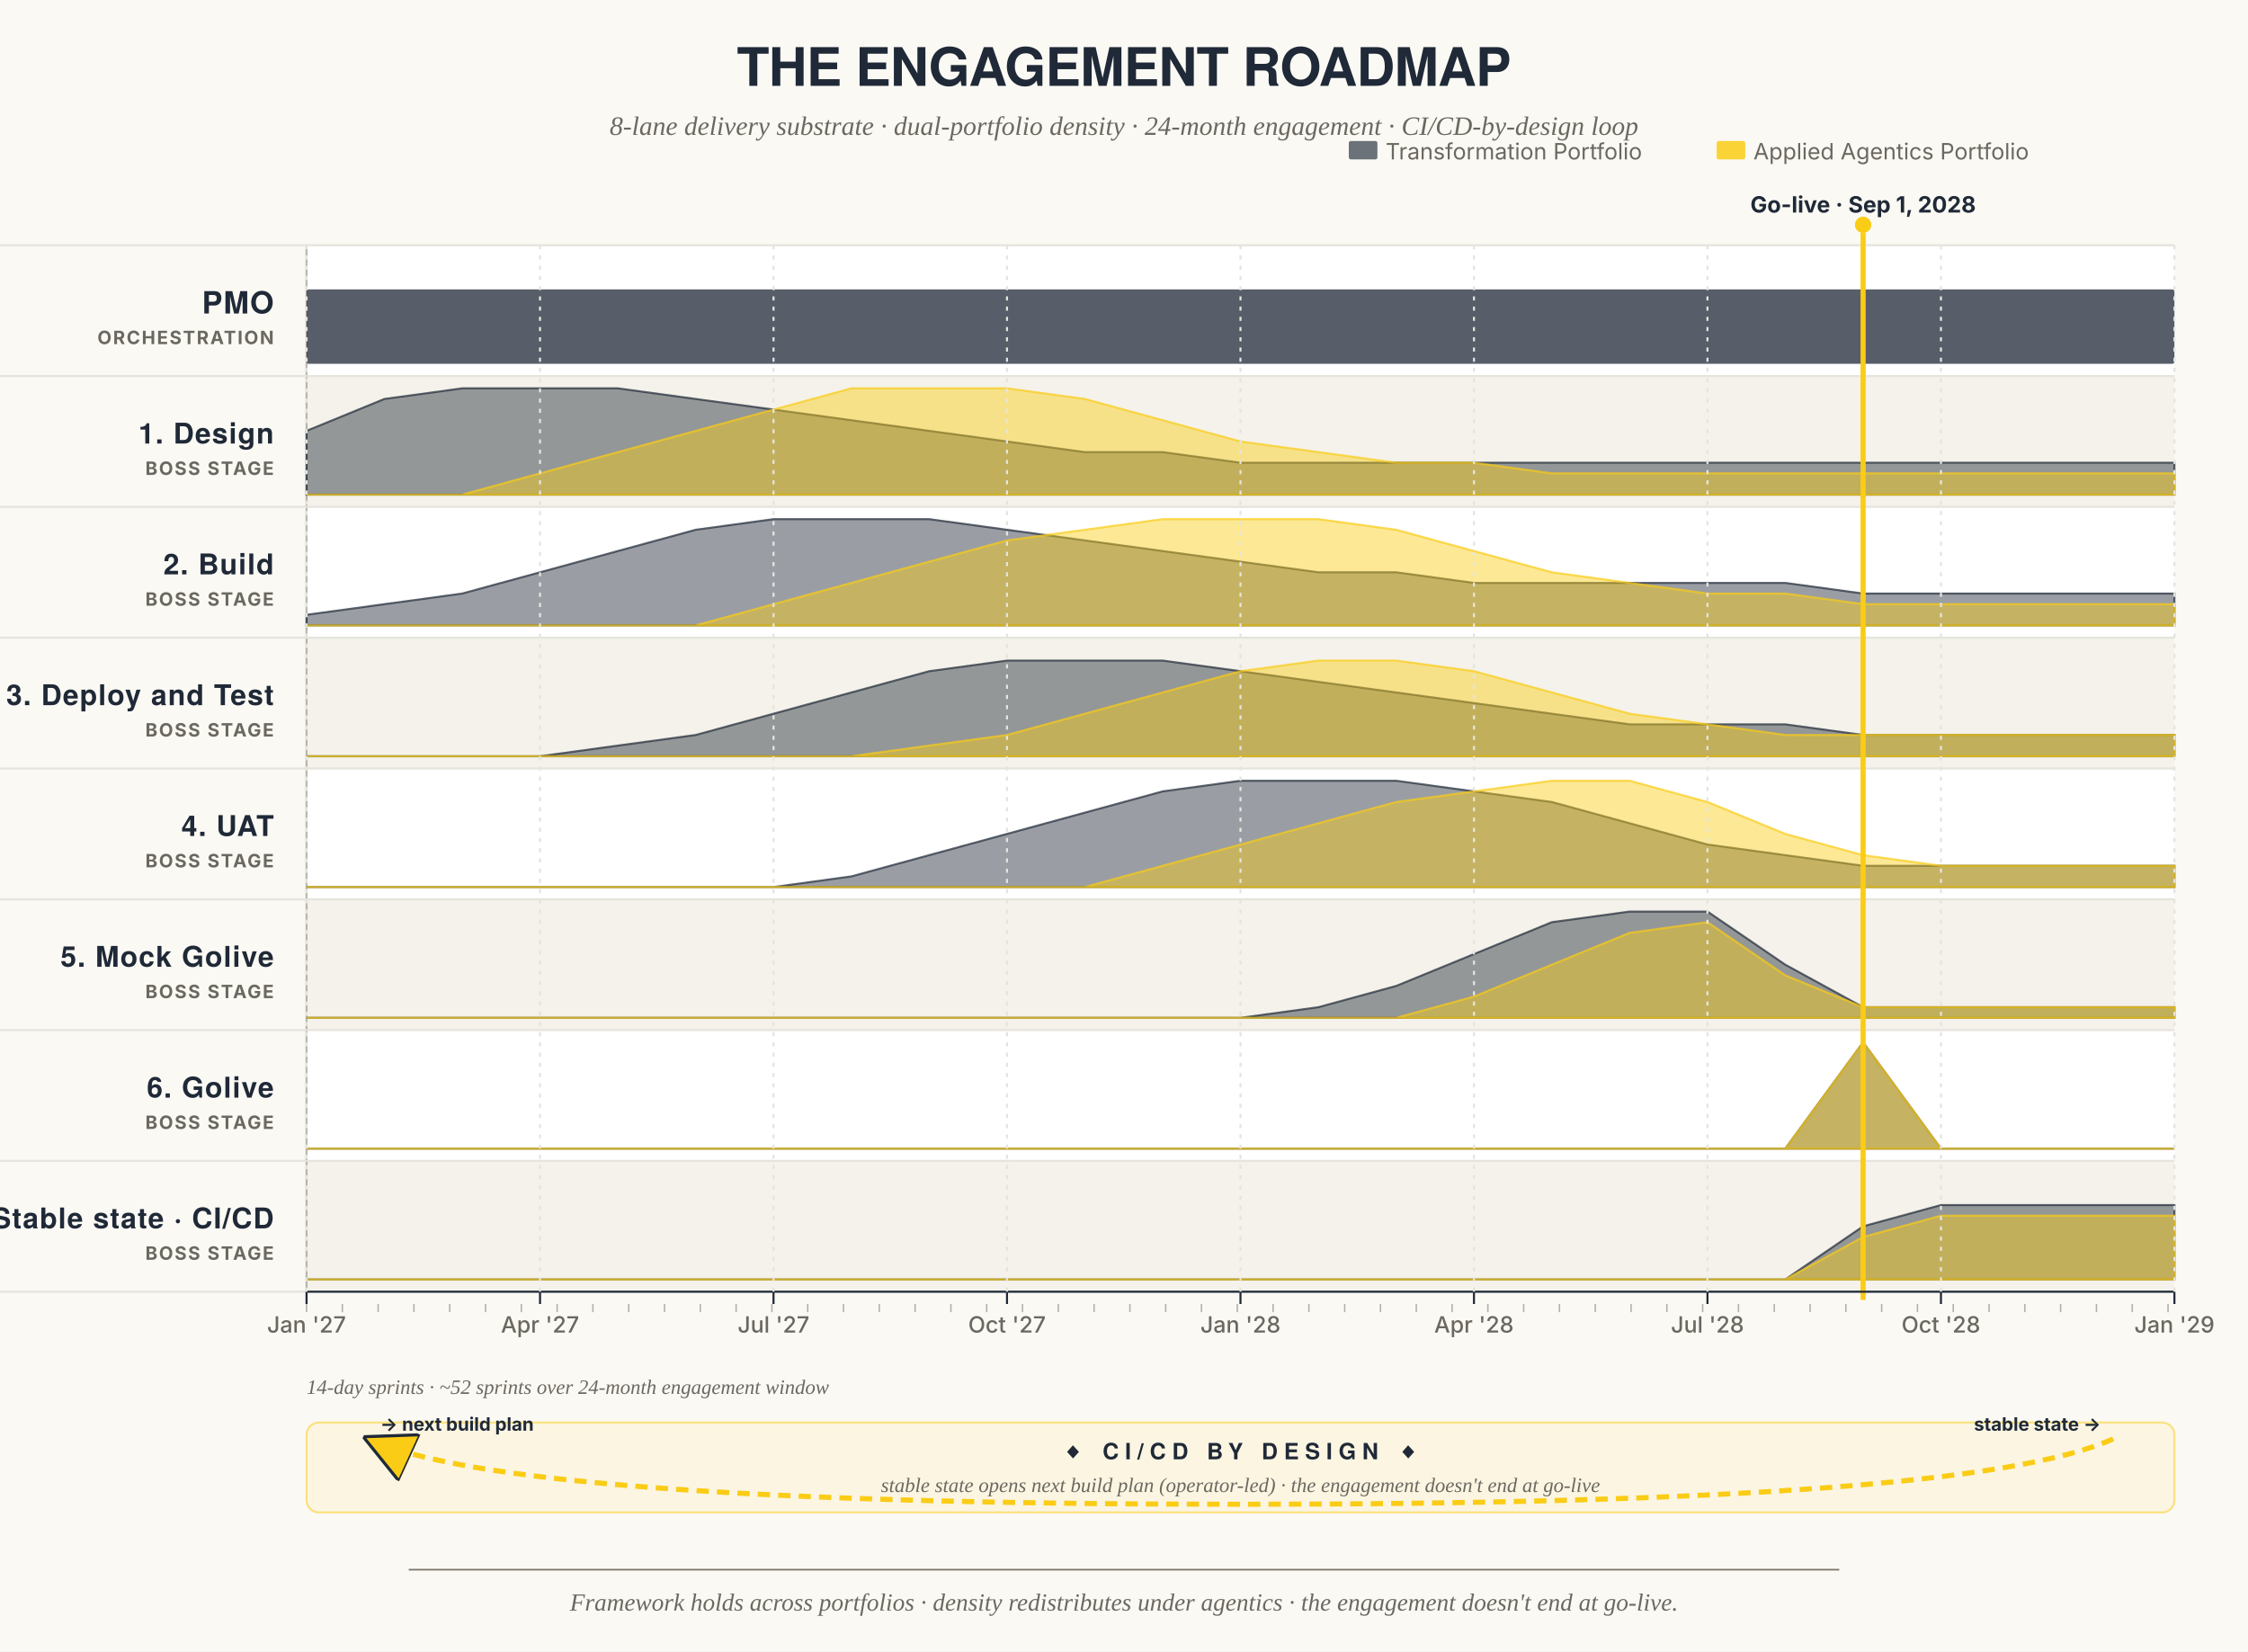
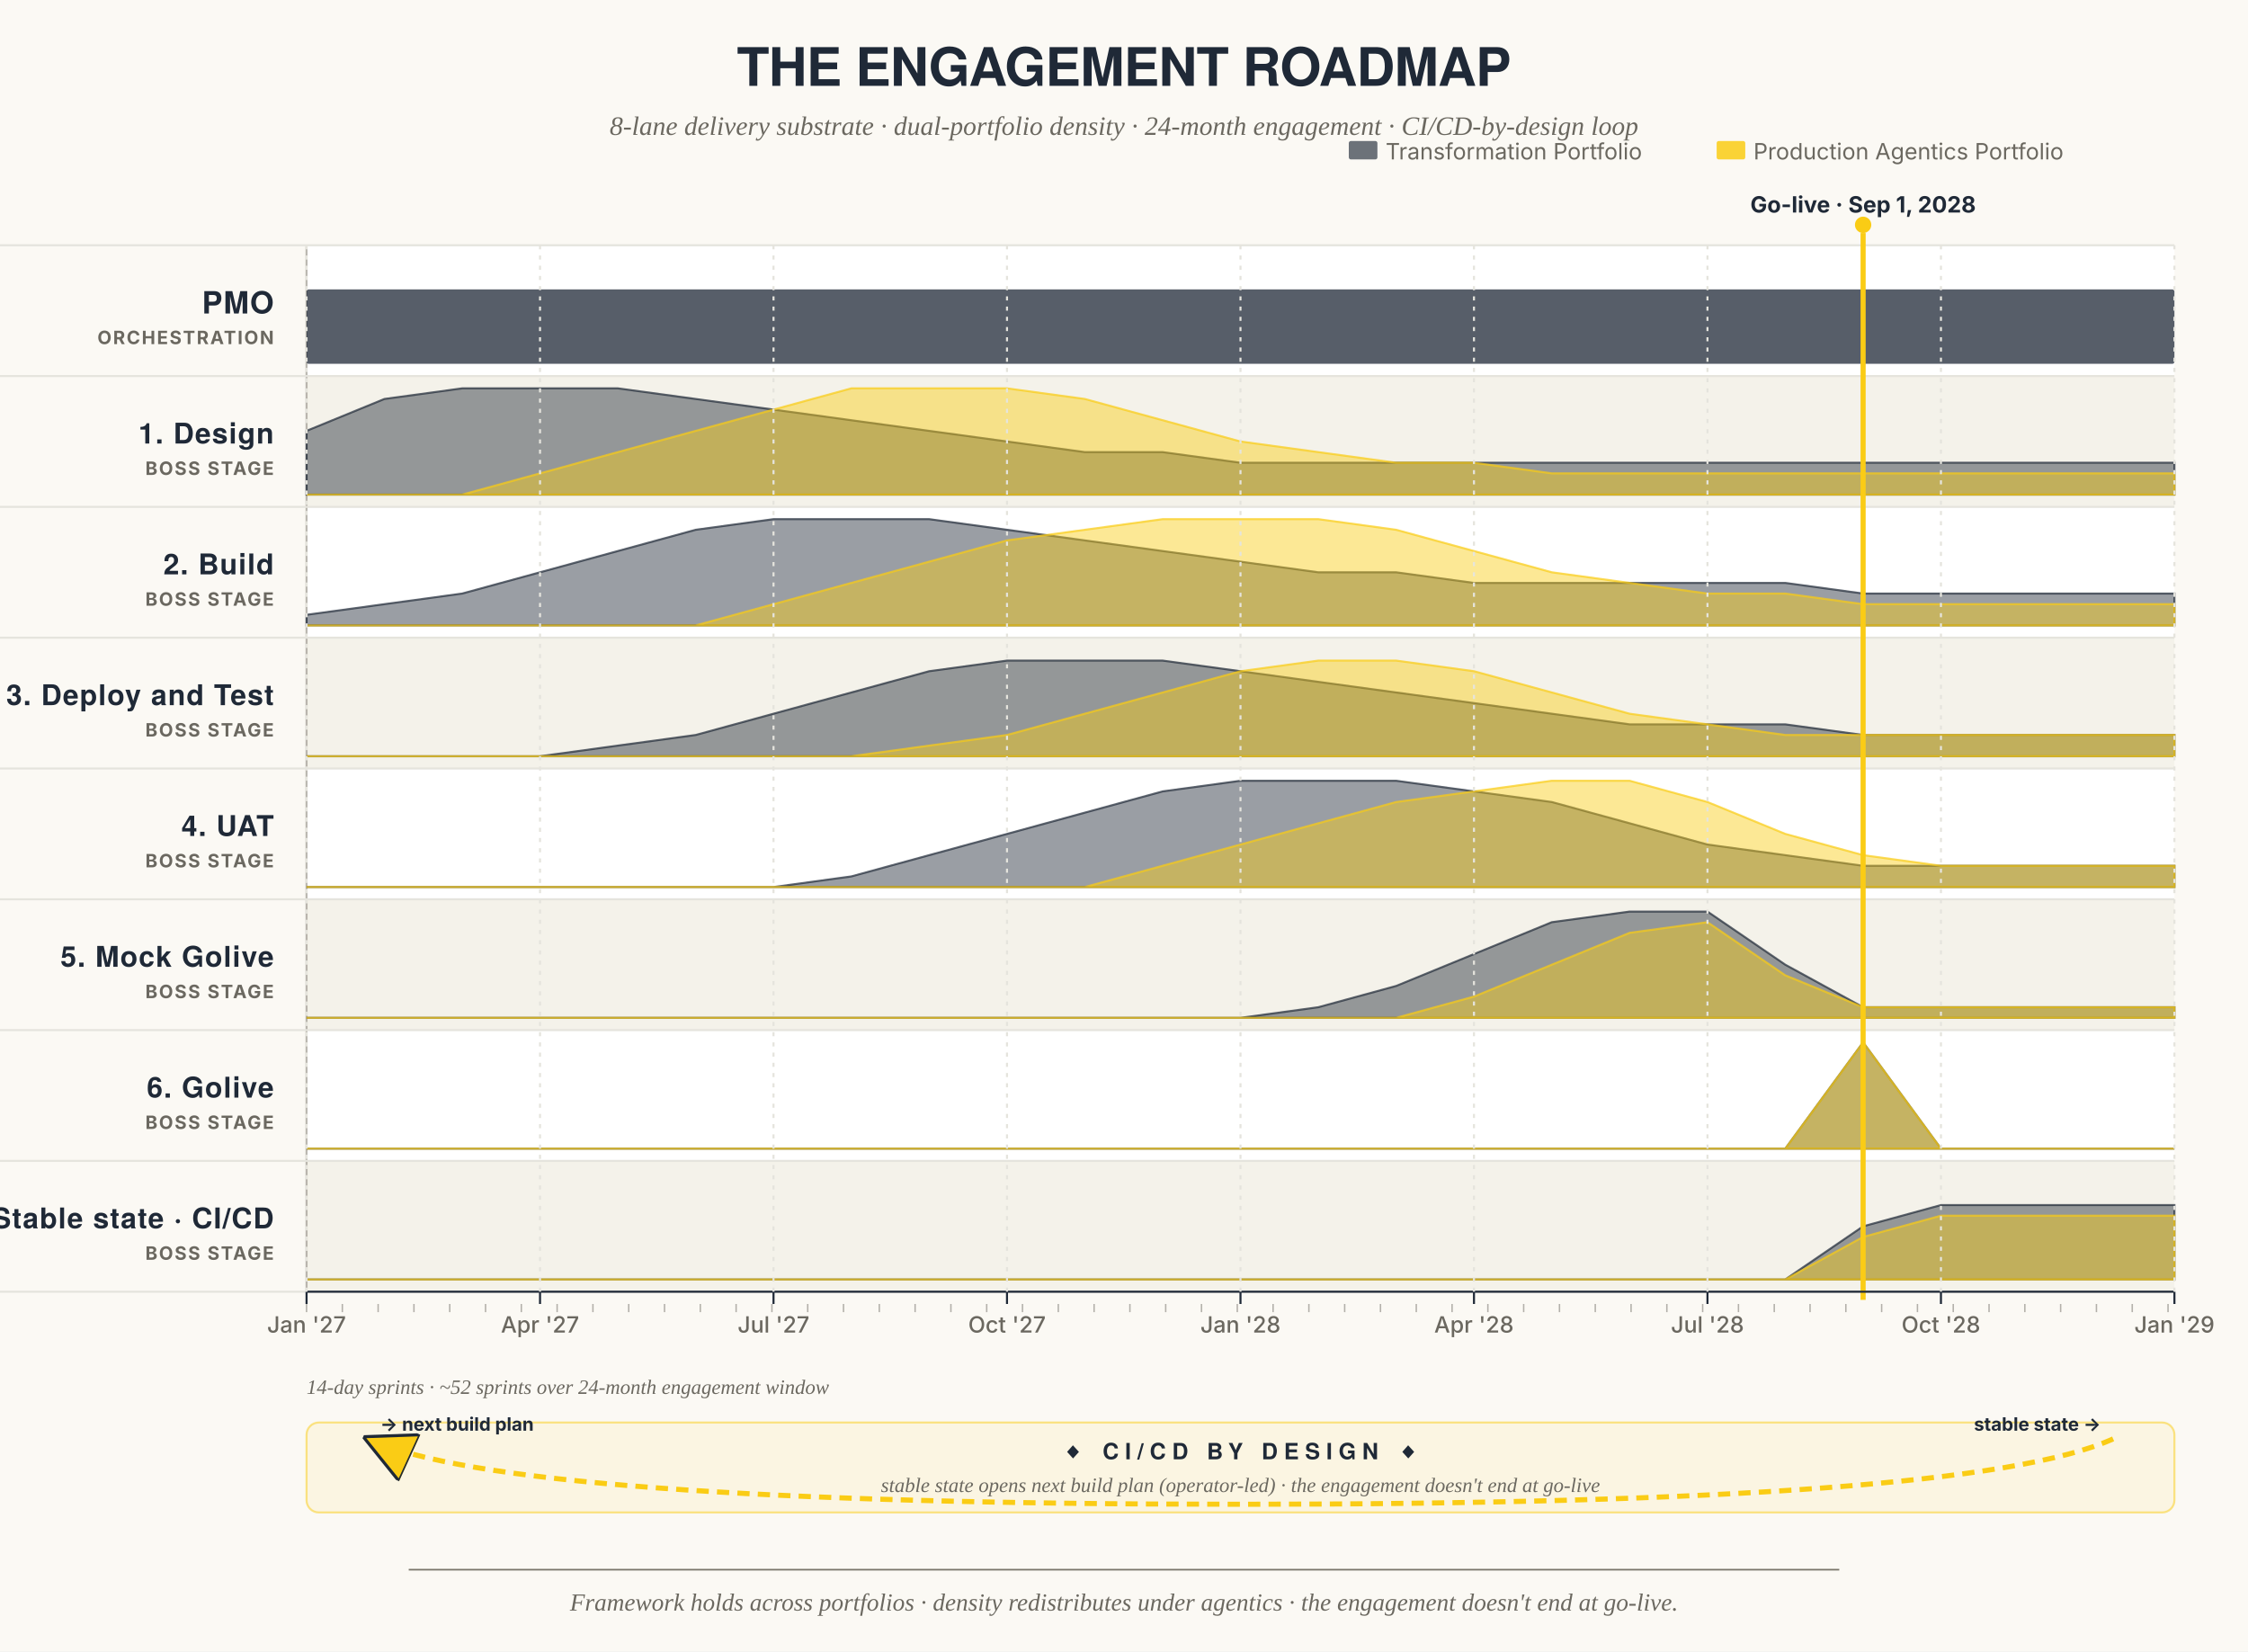
<svg xmlns="http://www.w3.org/2000/svg" viewBox="0 0 1100 808" role="img" aria-labelledby="av07-title av07-desc">
  <defs>
    <marker id="av07-ci-loop-arrow" viewBox="0 0 10 10" refX="9" refY="5" markerWidth="10" markerHeight="10" orient="auto">
      <path d="M 0 0 L 10 5 L 0 10 z" fill="#FACC15" stroke="#1F2937" stroke-width="0.6" />
    </marker>
  </defs>
  <rect width="1100" height="808" fill="#FBF9F4" />
  <text x="550.0" y="42" text-anchor="middle" font-weight="900" font-size="26" fill="#1F2937" letter-spacing="-0.3" font-family="'Helvetica Neue', 'Arial Black', Impact, system-ui, sans-serif">THE ENGAGEMENT ROADMAP</text>
  <text x="550.0" y="66" text-anchor="middle" font-style="italic" font-size="13" fill="#6B6860" font-family="Georgia, 'Times New Roman', serif">8-lane delivery substrate · dual-portfolio density · 24-month engagement · CI/CD-by-design loop</text>
  <g>
    <rect x="660" y="69" width="14" height="9" fill="#1F2937" opacity="0.65" rx="1" />
    <text x="678" y="78" font-size="11" fill="#6B6860" font-family="system-ui, -apple-system, sans-serif">Transformation Portfolio</text>
    <rect x="840" y="69" width="14" height="9" fill="#FACC15" opacity="0.85" rx="1" />
-     <text x="858" y="78" font-size="11" fill="#6B6860" font-family="system-ui, -apple-system, sans-serif">Applied Agentics Portfolio</text>
+     <text x="858" y="78" font-size="11" fill="#6B6860" font-family="system-ui, -apple-system, sans-serif">Production Agentics Portfolio</text>
  </g>
  <rect x="150" y="120" width="914" height="64" fill="#FFFFFF" />
  <rect x="150" y="184" width="914" height="64" fill="#F4F2EA" />
  <rect x="150" y="248" width="914" height="64" fill="#FFFFFF" />
  <rect x="150" y="312" width="914" height="64" fill="#F4F2EA" />
  <rect x="150" y="376" width="914" height="64" fill="#FFFFFF" />
  <rect x="150" y="440" width="914" height="64" fill="#F4F2EA" />
  <rect x="150" y="504" width="914" height="64" fill="#FFFFFF" />
  <rect x="150" y="568" width="914" height="64" fill="#F4F2EA" />
  <rect x="0" y="120" width="150" height="512" fill="#FBF9F4" />
  <line x1="150" y1="120" x2="150" y2="632" stroke="#7A756A" stroke-width="1" stroke-opacity="0.5" />
  <line x1="0" y1="120" x2="1064" y2="120" stroke="#E5E4DD" stroke-width="1" />
  <line x1="0" y1="184" x2="1064" y2="184" stroke="#E5E4DD" stroke-width="1" />
  <line x1="0" y1="248" x2="1064" y2="248" stroke="#E5E4DD" stroke-width="1" />
  <line x1="0" y1="312" x2="1064" y2="312" stroke="#E5E4DD" stroke-width="1" />
  <line x1="0" y1="376" x2="1064" y2="376" stroke="#E5E4DD" stroke-width="1" />
  <line x1="0" y1="440" x2="1064" y2="440" stroke="#E5E4DD" stroke-width="1" />
  <line x1="0" y1="504" x2="1064" y2="504" stroke="#E5E4DD" stroke-width="1" />
  <line x1="0" y1="568" x2="1064" y2="568" stroke="#E5E4DD" stroke-width="1" />
  <line x1="0" y1="632" x2="1064" y2="632" stroke="#E5E4DD" stroke-width="1" />
  <text x="134" y="148.0" text-anchor="end" dominant-baseline="middle" font-weight="900" font-size="15" fill="#1F2937" letter-spacing="0.5" font-family="'Helvetica Neue', 'Arial Black', Impact, system-ui, sans-serif">PMO</text>
  <text x="134" y="165.0" text-anchor="end" dominant-baseline="middle" font-weight="700" font-size="9" fill="#6B6860" letter-spacing="0.08em" font-family="system-ui, -apple-system, sans-serif">ORCHESTRATION</text>
  <text x="134" y="212.0" text-anchor="end" dominant-baseline="middle" font-weight="900" font-size="14" fill="#1F2937" letter-spacing="0.5" font-family="'Helvetica Neue', 'Arial Black', Impact, system-ui, sans-serif">1. Design</text>
  <text x="134" y="229.0" text-anchor="end" dominant-baseline="middle" font-weight="700" font-size="9" fill="#6B6860" letter-spacing="0.08em" font-family="system-ui, -apple-system, sans-serif">BOSS STAGE</text>
  <text x="134" y="276.0" text-anchor="end" dominant-baseline="middle" font-weight="900" font-size="14" fill="#1F2937" letter-spacing="0.5" font-family="'Helvetica Neue', 'Arial Black', Impact, system-ui, sans-serif">2. Build</text>
  <text x="134" y="293.0" text-anchor="end" dominant-baseline="middle" font-weight="700" font-size="9" fill="#6B6860" letter-spacing="0.08em" font-family="system-ui, -apple-system, sans-serif">BOSS STAGE</text>
  <text x="134" y="340.0" text-anchor="end" dominant-baseline="middle" font-weight="900" font-size="14" fill="#1F2937" letter-spacing="0.5" font-family="'Helvetica Neue', 'Arial Black', Impact, system-ui, sans-serif">3. Deploy and Test</text>
  <text x="134" y="357.0" text-anchor="end" dominant-baseline="middle" font-weight="700" font-size="9" fill="#6B6860" letter-spacing="0.08em" font-family="system-ui, -apple-system, sans-serif">BOSS STAGE</text>
  <text x="134" y="404.0" text-anchor="end" dominant-baseline="middle" font-weight="900" font-size="14" fill="#1F2937" letter-spacing="0.5" font-family="'Helvetica Neue', 'Arial Black', Impact, system-ui, sans-serif">4. UAT</text>
  <text x="134" y="421.0" text-anchor="end" dominant-baseline="middle" font-weight="700" font-size="9" fill="#6B6860" letter-spacing="0.08em" font-family="system-ui, -apple-system, sans-serif">BOSS STAGE</text>
  <text x="134" y="468.0" text-anchor="end" dominant-baseline="middle" font-weight="900" font-size="14" fill="#1F2937" letter-spacing="0.5" font-family="'Helvetica Neue', 'Arial Black', Impact, system-ui, sans-serif">5. Mock Golive</text>
  <text x="134" y="485.0" text-anchor="end" dominant-baseline="middle" font-weight="700" font-size="9" fill="#6B6860" letter-spacing="0.08em" font-family="system-ui, -apple-system, sans-serif">BOSS STAGE</text>
  <text x="134" y="532.0" text-anchor="end" dominant-baseline="middle" font-weight="900" font-size="14" fill="#1F2937" letter-spacing="0.5" font-family="'Helvetica Neue', 'Arial Black', Impact, system-ui, sans-serif">6. Golive</text>
  <text x="134" y="549.0" text-anchor="end" dominant-baseline="middle" font-weight="700" font-size="9" fill="#6B6860" letter-spacing="0.08em" font-family="system-ui, -apple-system, sans-serif">BOSS STAGE</text>
  <text x="134" y="596.0" text-anchor="end" dominant-baseline="middle" font-weight="900" font-size="14" fill="#1F2937" letter-spacing="0.5" font-family="'Helvetica Neue', 'Arial Black', Impact, system-ui, sans-serif">7. Stable state · CI/CD</text>
  <text x="134" y="613.0" text-anchor="end" dominant-baseline="middle" font-weight="700" font-size="9" fill="#6B6860" letter-spacing="0.08em" font-family="system-ui, -apple-system, sans-serif">BOSS STAGE</text>
  <rect x="150.0" y="141.6" width="914.0" height="36.4" fill="#1F2937" fill-opacity="0.75" rx="1" />
  <path d="M 150.0 242 L 150.0 210.8 L 188.083 195.2 L 226.167 190.0 L 264.25 190.0 L 302.333 190.0 L 340.417 195.2 L 378.5 200.4 L 416.583 205.6 L 454.667 210.8 L 492.75 216.0 L 530.833 221.2 L 568.917 221.2 L 607.0 226.4 L 645.083 226.4 L 683.167 226.4 L 721.25 226.4 L 759.333 226.4 L 797.417 226.4 L 835.5 226.4 L 873.583 226.4 L 911.667 226.4 L 949.75 226.4 L 987.833 226.4 L 1025.917 226.4 L 1064.0 226.4 L 1064.0 242 Z" fill="#1F2937" fill-opacity="0.45" stroke="#1F2937" stroke-width="1" stroke-opacity="0.7" />
  <path d="M 150.0 242 L 150.0 242 L 188.083 242 L 226.167 242 L 264.25 231.6 L 302.333 221.2 L 340.417 210.8 L 378.5 200.4 L 416.583 190.0 L 454.667 190.0 L 492.75 190.0 L 530.833 195.2 L 568.917 205.6 L 607.0 216.0 L 645.083 221.2 L 683.167 226.4 L 721.25 226.4 L 759.333 231.6 L 797.417 231.6 L 835.5 231.6 L 873.583 231.6 L 911.667 231.6 L 949.75 231.6 L 987.833 231.6 L 1025.917 231.6 L 1064.0 231.6 L 1064.0 242 Z" fill="#FACC15" fill-opacity="0.45" stroke="#FACC15" stroke-width="1" stroke-opacity="0.7" />
  <path d="M 150.0 306 L 150.0 300.8 L 188.083 295.6 L 226.167 290.4 L 264.25 280.0 L 302.333 269.6 L 340.417 259.2 L 378.5 254.0 L 416.583 254.0 L 454.667 254.0 L 492.75 259.2 L 530.833 264.4 L 568.917 269.6 L 607.0 274.8 L 645.083 280.0 L 683.167 280.0 L 721.25 285.2 L 759.333 285.2 L 797.417 285.2 L 835.5 285.2 L 873.583 285.2 L 911.667 290.4 L 949.75 290.4 L 987.833 290.4 L 1025.917 290.4 L 1064.0 290.4 L 1064.0 306 Z" fill="#1F2937" fill-opacity="0.45" stroke="#1F2937" stroke-width="1" stroke-opacity="0.7" />
  <path d="M 150.0 306 L 150.0 306 L 188.083 306 L 226.167 306 L 264.25 306 L 302.333 306 L 340.417 306 L 378.5 295.6 L 416.583 285.2 L 454.667 274.8 L 492.75 264.4 L 530.833 259.2 L 568.917 254.0 L 607.0 254.0 L 645.083 254.0 L 683.167 259.2 L 721.25 269.6 L 759.333 280.0 L 797.417 285.2 L 835.5 290.4 L 873.583 290.4 L 911.667 295.6 L 949.75 295.6 L 987.833 295.6 L 1025.917 295.6 L 1064.0 295.6 L 1064.0 306 Z" fill="#FACC15" fill-opacity="0.45" stroke="#FACC15" stroke-width="1" stroke-opacity="0.7" />
  <path d="M 150.0 370 L 150.0 370 L 188.083 370 L 226.167 370 L 264.25 370 L 302.333 364.8 L 340.417 359.6 L 378.5 349.2 L 416.583 338.8 L 454.667 328.4 L 492.75 323.2 L 530.833 323.2 L 568.917 323.2 L 607.0 328.4 L 645.083 333.6 L 683.167 338.8 L 721.25 344.0 L 759.333 349.2 L 797.417 354.4 L 835.5 354.4 L 873.583 354.4 L 911.667 359.6 L 949.75 359.6 L 987.833 359.6 L 1025.917 359.6 L 1064.0 359.6 L 1064.0 370 Z" fill="#1F2937" fill-opacity="0.45" stroke="#1F2937" stroke-width="1" stroke-opacity="0.7" />
  <path d="M 150.0 370 L 150.0 370 L 188.083 370 L 226.167 370 L 264.25 370 L 302.333 370 L 340.417 370 L 378.5 370 L 416.583 370 L 454.667 364.8 L 492.75 359.6 L 530.833 349.2 L 568.917 338.8 L 607.0 328.4 L 645.083 323.2 L 683.167 323.2 L 721.25 328.4 L 759.333 338.8 L 797.417 349.2 L 835.5 354.4 L 873.583 359.6 L 911.667 359.6 L 949.75 359.6 L 987.833 359.6 L 1025.917 359.6 L 1064.0 359.6 L 1064.0 370 Z" fill="#FACC15" fill-opacity="0.45" stroke="#FACC15" stroke-width="1" stroke-opacity="0.7" />
  <path d="M 150.0 434 L 150.0 434 L 188.083 434 L 226.167 434 L 264.25 434 L 302.333 434 L 340.417 434 L 378.5 434 L 416.583 428.8 L 454.667 418.4 L 492.75 408.0 L 530.833 397.6 L 568.917 387.2 L 607.0 382.0 L 645.083 382.0 L 683.167 382.0 L 721.25 387.2 L 759.333 392.4 L 797.417 402.8 L 835.5 413.2 L 873.583 418.4 L 911.667 423.6 L 949.75 423.6 L 987.833 423.6 L 1025.917 423.6 L 1064.0 423.6 L 1064.0 434 Z" fill="#1F2937" fill-opacity="0.45" stroke="#1F2937" stroke-width="1" stroke-opacity="0.7" />
  <path d="M 150.0 434 L 150.0 434 L 188.083 434 L 226.167 434 L 264.25 434 L 302.333 434 L 340.417 434 L 378.5 434 L 416.583 434 L 454.667 434 L 492.75 434 L 530.833 434 L 568.917 423.6 L 607.0 413.2 L 645.083 402.8 L 683.167 392.4 L 721.25 387.2 L 759.333 382.0 L 797.417 382.0 L 835.5 392.4 L 873.583 408.0 L 911.667 418.4 L 949.75 423.6 L 987.833 423.6 L 1025.917 423.6 L 1064.0 423.6 L 1064.0 434 Z" fill="#FACC15" fill-opacity="0.45" stroke="#FACC15" stroke-width="1" stroke-opacity="0.7" />
  <path d="M 150.0 498 L 150.0 498 L 188.083 498 L 226.167 498 L 264.25 498 L 302.333 498 L 340.417 498 L 378.5 498 L 416.583 498 L 454.667 498 L 492.75 498 L 530.833 498 L 568.917 498 L 607.0 498 L 645.083 492.8 L 683.167 482.4 L 721.25 466.8 L 759.333 451.2 L 797.417 446.0 L 835.5 446.0 L 873.583 472.0 L 911.667 492.8 L 949.75 492.8 L 987.833 492.8 L 1025.917 492.8 L 1064.0 492.8 L 1064.0 498 Z" fill="#1F2937" fill-opacity="0.45" stroke="#1F2937" stroke-width="1" stroke-opacity="0.7" />
  <path d="M 150.0 498 L 150.0 498 L 188.083 498 L 226.167 498 L 264.25 498 L 302.333 498 L 340.417 498 L 378.5 498 L 416.583 498 L 454.667 498 L 492.75 498 L 530.833 498 L 568.917 498 L 607.0 498 L 645.083 498 L 683.167 498 L 721.25 487.6 L 759.333 472.0 L 797.417 456.4 L 835.5 451.2 L 873.583 477.2 L 911.667 492.8 L 949.75 492.8 L 987.833 492.8 L 1025.917 492.8 L 1064.0 492.8 L 1064.0 498 Z" fill="#FACC15" fill-opacity="0.45" stroke="#FACC15" stroke-width="1" stroke-opacity="0.7" />
  <path d="M 150.0 562 L 150.0 562 L 188.083 562 L 226.167 562 L 264.25 562 L 302.333 562 L 340.417 562 L 378.5 562 L 416.583 562 L 454.667 562 L 492.75 562 L 530.833 562 L 568.917 562 L 607.0 562 L 645.083 562 L 683.167 562 L 721.25 562 L 759.333 562 L 797.417 562 L 835.5 562 L 873.583 562 L 911.667 510.0 L 949.75 562 L 987.833 562 L 1025.917 562 L 1064.0 562 L 1064.0 562 Z" fill="#1F2937" fill-opacity="0.45" stroke="#1F2937" stroke-width="1" stroke-opacity="0.7" />
  <path d="M 150.0 562 L 150.0 562 L 188.083 562 L 226.167 562 L 264.25 562 L 302.333 562 L 340.417 562 L 378.5 562 L 416.583 562 L 454.667 562 L 492.75 562 L 530.833 562 L 568.917 562 L 607.0 562 L 645.083 562 L 683.167 562 L 721.25 562 L 759.333 562 L 797.417 562 L 835.5 562 L 873.583 562 L 911.667 510.0 L 949.75 562 L 987.833 562 L 1025.917 562 L 1064.0 562 L 1064.0 562 Z" fill="#FACC15" fill-opacity="0.45" stroke="#FACC15" stroke-width="1" stroke-opacity="0.7" />
  <path d="M 150.0 626 L 150.0 626 L 188.083 626 L 226.167 626 L 264.25 626 L 302.333 626 L 340.417 626 L 378.5 626 L 416.583 626 L 454.667 626 L 492.75 626 L 530.833 626 L 568.917 626 L 607.0 626 L 645.083 626 L 683.167 626 L 721.25 626 L 759.333 626 L 797.417 626 L 835.5 626 L 873.583 626 L 911.667 600.0 L 949.75 589.6 L 987.833 589.6 L 1025.917 589.6 L 1064.0 589.6 L 1064.0 626 Z" fill="#1F2937" fill-opacity="0.45" stroke="#1F2937" stroke-width="1" stroke-opacity="0.7" />
  <path d="M 150.0 626 L 150.0 626 L 188.083 626 L 226.167 626 L 264.25 626 L 302.333 626 L 340.417 626 L 378.5 626 L 416.583 626 L 454.667 626 L 492.75 626 L 530.833 626 L 568.917 626 L 607.0 626 L 645.083 626 L 683.167 626 L 721.25 626 L 759.333 626 L 797.417 626 L 835.5 626 L 873.583 626 L 911.667 605.2 L 949.75 594.8 L 987.833 594.8 L 1025.917 594.8 L 1064.0 594.8 L 1064.0 626 Z" fill="#FACC15" fill-opacity="0.45" stroke="#FACC15" stroke-width="1" stroke-opacity="0.7" />
  <line x1="911.667" y1="114" x2="911.667" y2="636" stroke="#FACC15" stroke-width="2.5" />
  <circle cx="911.667" cy="110" r="4" fill="#FACC15" />
  <text x="911.667" y="104" text-anchor="middle" font-weight="700" font-size="11" fill="#1F2937" font-family="system-ui, -apple-system, sans-serif">Go-live · Sep 1, 2028</text>
  <line x1="150" y1="632" x2="1064" y2="632" stroke="#1F2937" stroke-width="1" />
  <line x1="150.0" y1="632" x2="150.0" y2="638" stroke="#1F2937" stroke-width="1" />
  <line x1="150.0" y1="120" x2="150.0" y2="632" stroke="#E5E4DD" stroke-width="1" stroke-dasharray="2,3" />
  <text x="150.0" y="652" text-anchor="middle" font-weight="500" font-size="11" fill="#6B6860" font-family="system-ui, -apple-system, sans-serif">Jan '27</text>
  <line x1="264.25" y1="632" x2="264.25" y2="638" stroke="#1F2937" stroke-width="1" />
  <line x1="264.25" y1="120" x2="264.25" y2="632" stroke="#E5E4DD" stroke-width="1" stroke-dasharray="2,3" />
  <text x="264.25" y="652" text-anchor="middle" font-weight="500" font-size="11" fill="#6B6860" font-family="system-ui, -apple-system, sans-serif">Apr '27</text>
  <line x1="378.5" y1="632" x2="378.5" y2="638" stroke="#1F2937" stroke-width="1" />
  <line x1="378.5" y1="120" x2="378.5" y2="632" stroke="#E5E4DD" stroke-width="1" stroke-dasharray="2,3" />
  <text x="378.5" y="652" text-anchor="middle" font-weight="500" font-size="11" fill="#6B6860" font-family="system-ui, -apple-system, sans-serif">Jul '27</text>
  <line x1="492.75" y1="632" x2="492.75" y2="638" stroke="#1F2937" stroke-width="1" />
  <line x1="492.75" y1="120" x2="492.75" y2="632" stroke="#E5E4DD" stroke-width="1" stroke-dasharray="2,3" />
  <text x="492.75" y="652" text-anchor="middle" font-weight="500" font-size="11" fill="#6B6860" font-family="system-ui, -apple-system, sans-serif">Oct '27</text>
  <line x1="607.0" y1="632" x2="607.0" y2="638" stroke="#1F2937" stroke-width="1" />
  <line x1="607.0" y1="120" x2="607.0" y2="632" stroke="#E5E4DD" stroke-width="1" stroke-dasharray="2,3" />
  <text x="607.0" y="652" text-anchor="middle" font-weight="500" font-size="11" fill="#6B6860" font-family="system-ui, -apple-system, sans-serif">Jan '28</text>
  <line x1="721.25" y1="632" x2="721.25" y2="638" stroke="#1F2937" stroke-width="1" />
  <line x1="721.25" y1="120" x2="721.25" y2="632" stroke="#E5E4DD" stroke-width="1" stroke-dasharray="2,3" />
  <text x="721.25" y="652" text-anchor="middle" font-weight="500" font-size="11" fill="#6B6860" font-family="system-ui, -apple-system, sans-serif">Apr '28</text>
  <line x1="835.5" y1="632" x2="835.5" y2="638" stroke="#1F2937" stroke-width="1" />
  <line x1="835.5" y1="120" x2="835.5" y2="632" stroke="#E5E4DD" stroke-width="1" stroke-dasharray="2,3" />
  <text x="835.5" y="652" text-anchor="middle" font-weight="500" font-size="11" fill="#6B6860" font-family="system-ui, -apple-system, sans-serif">Jul '28</text>
  <line x1="949.75" y1="632" x2="949.75" y2="638" stroke="#1F2937" stroke-width="1" />
  <line x1="949.75" y1="120" x2="949.75" y2="632" stroke="#E5E4DD" stroke-width="1" stroke-dasharray="2,3" />
  <text x="949.75" y="652" text-anchor="middle" font-weight="500" font-size="11" fill="#6B6860" font-family="system-ui, -apple-system, sans-serif">Oct '28</text>
  <line x1="1064.0" y1="632" x2="1064.0" y2="638" stroke="#1F2937" stroke-width="1" />
  <line x1="1064.0" y1="120" x2="1064.0" y2="632" stroke="#E5E4DD" stroke-width="1" stroke-dasharray="2,3" />
  <text x="1064.0" y="652" text-anchor="middle" font-weight="500" font-size="11" fill="#6B6860" font-family="system-ui, -apple-system, sans-serif">Jan '29</text>
  <line x1="150.0" y1="638" x2="150.0" y2="642" stroke="#6B6860" stroke-width="0.7" opacity="0.5" />
  <line x1="167.517" y1="638" x2="167.517" y2="642" stroke="#6B6860" stroke-width="0.7" opacity="0.5" />
  <line x1="185.034" y1="638" x2="185.034" y2="642" stroke="#6B6860" stroke-width="0.7" opacity="0.5" />
  <line x1="202.55" y1="638" x2="202.55" y2="642" stroke="#6B6860" stroke-width="0.7" opacity="0.5" />
  <line x1="220.067" y1="638" x2="220.067" y2="642" stroke="#6B6860" stroke-width="0.7" opacity="0.5" />
  <line x1="237.584" y1="638" x2="237.584" y2="642" stroke="#6B6860" stroke-width="0.7" opacity="0.5" />
  <line x1="255.101" y1="638" x2="255.101" y2="642" stroke="#6B6860" stroke-width="0.7" opacity="0.5" />
  <line x1="272.617" y1="638" x2="272.617" y2="642" stroke="#6B6860" stroke-width="0.7" opacity="0.5" />
  <line x1="290.134" y1="638" x2="290.134" y2="642" stroke="#6B6860" stroke-width="0.7" opacity="0.5" />
  <line x1="307.651" y1="638" x2="307.651" y2="642" stroke="#6B6860" stroke-width="0.7" opacity="0.5" />
  <line x1="325.168" y1="638" x2="325.168" y2="642" stroke="#6B6860" stroke-width="0.7" opacity="0.5" />
  <line x1="342.684" y1="638" x2="342.684" y2="642" stroke="#6B6860" stroke-width="0.7" opacity="0.5" />
  <line x1="360.201" y1="638" x2="360.201" y2="642" stroke="#6B6860" stroke-width="0.7" opacity="0.5" />
  <line x1="377.718" y1="638" x2="377.718" y2="642" stroke="#6B6860" stroke-width="0.7" opacity="0.5" />
  <line x1="395.235" y1="638" x2="395.235" y2="642" stroke="#6B6860" stroke-width="0.7" opacity="0.5" />
  <line x1="412.752" y1="638" x2="412.752" y2="642" stroke="#6B6860" stroke-width="0.7" opacity="0.5" />
  <line x1="430.268" y1="638" x2="430.268" y2="642" stroke="#6B6860" stroke-width="0.7" opacity="0.5" />
  <line x1="447.785" y1="638" x2="447.785" y2="642" stroke="#6B6860" stroke-width="0.7" opacity="0.5" />
  <line x1="465.302" y1="638" x2="465.302" y2="642" stroke="#6B6860" stroke-width="0.7" opacity="0.5" />
  <line x1="482.819" y1="638" x2="482.819" y2="642" stroke="#6B6860" stroke-width="0.7" opacity="0.5" />
  <line x1="500.335" y1="638" x2="500.335" y2="642" stroke="#6B6860" stroke-width="0.7" opacity="0.5" />
  <line x1="517.852" y1="638" x2="517.852" y2="642" stroke="#6B6860" stroke-width="0.7" opacity="0.5" />
  <line x1="535.369" y1="638" x2="535.369" y2="642" stroke="#6B6860" stroke-width="0.7" opacity="0.5" />
  <line x1="552.886" y1="638" x2="552.886" y2="642" stroke="#6B6860" stroke-width="0.7" opacity="0.5" />
  <line x1="570.402" y1="638" x2="570.402" y2="642" stroke="#6B6860" stroke-width="0.7" opacity="0.5" />
  <line x1="587.919" y1="638" x2="587.919" y2="642" stroke="#6B6860" stroke-width="0.7" opacity="0.5" />
  <line x1="605.436" y1="638" x2="605.436" y2="642" stroke="#6B6860" stroke-width="0.7" opacity="0.5" />
  <line x1="622.953" y1="638" x2="622.953" y2="642" stroke="#6B6860" stroke-width="0.7" opacity="0.5" />
  <line x1="640.47" y1="638" x2="640.47" y2="642" stroke="#6B6860" stroke-width="0.7" opacity="0.5" />
  <line x1="657.986" y1="638" x2="657.986" y2="642" stroke="#6B6860" stroke-width="0.7" opacity="0.5" />
  <line x1="675.503" y1="638" x2="675.503" y2="642" stroke="#6B6860" stroke-width="0.7" opacity="0.5" />
  <line x1="693.02" y1="638" x2="693.02" y2="642" stroke="#6B6860" stroke-width="0.7" opacity="0.5" />
  <line x1="710.537" y1="638" x2="710.537" y2="642" stroke="#6B6860" stroke-width="0.7" opacity="0.5" />
  <line x1="728.053" y1="638" x2="728.053" y2="642" stroke="#6B6860" stroke-width="0.7" opacity="0.5" />
  <line x1="745.57" y1="638" x2="745.57" y2="642" stroke="#6B6860" stroke-width="0.7" opacity="0.5" />
  <line x1="763.087" y1="638" x2="763.087" y2="642" stroke="#6B6860" stroke-width="0.7" opacity="0.5" />
  <line x1="780.604" y1="638" x2="780.604" y2="642" stroke="#6B6860" stroke-width="0.7" opacity="0.5" />
  <line x1="798.12" y1="638" x2="798.12" y2="642" stroke="#6B6860" stroke-width="0.7" opacity="0.5" />
  <line x1="815.637" y1="638" x2="815.637" y2="642" stroke="#6B6860" stroke-width="0.7" opacity="0.5" />
  <line x1="833.154" y1="638" x2="833.154" y2="642" stroke="#6B6860" stroke-width="0.7" opacity="0.5" />
  <line x1="850.671" y1="638" x2="850.671" y2="642" stroke="#6B6860" stroke-width="0.7" opacity="0.5" />
  <line x1="868.188" y1="638" x2="868.188" y2="642" stroke="#6B6860" stroke-width="0.7" opacity="0.5" />
  <line x1="885.704" y1="638" x2="885.704" y2="642" stroke="#6B6860" stroke-width="0.7" opacity="0.5" />
  <line x1="903.221" y1="638" x2="903.221" y2="642" stroke="#6B6860" stroke-width="0.7" opacity="0.5" />
  <line x1="920.738" y1="638" x2="920.738" y2="642" stroke="#6B6860" stroke-width="0.7" opacity="0.5" />
  <line x1="938.255" y1="638" x2="938.255" y2="642" stroke="#6B6860" stroke-width="0.7" opacity="0.5" />
  <line x1="955.771" y1="638" x2="955.771" y2="642" stroke="#6B6860" stroke-width="0.7" opacity="0.5" />
  <line x1="973.288" y1="638" x2="973.288" y2="642" stroke="#6B6860" stroke-width="0.7" opacity="0.5" />
  <line x1="990.805" y1="638" x2="990.805" y2="642" stroke="#6B6860" stroke-width="0.7" opacity="0.5" />
  <line x1="1008.322" y1="638" x2="1008.322" y2="642" stroke="#6B6860" stroke-width="0.7" opacity="0.5" />
  <line x1="1025.838" y1="638" x2="1025.838" y2="642" stroke="#6B6860" stroke-width="0.7" opacity="0.5" />
  <line x1="1043.355" y1="638" x2="1043.355" y2="642" stroke="#6B6860" stroke-width="0.7" opacity="0.5" />
  <line x1="1060.872" y1="638" x2="1060.872" y2="642" stroke="#6B6860" stroke-width="0.7" opacity="0.5" />
  <text x="150" y="682" text-anchor="start" font-style="italic" font-size="10" fill="#6B6860" font-family="Georgia, 'Times New Roman', serif">14-day sprints · ~52 sprints over 24-month engagement window</text>
  <rect x="150" y="696" width="914" height="44" fill="#FACC15" fill-opacity="0.08" stroke="#FACC15" stroke-width="1" stroke-opacity="0.5" rx="6" />
  <path d="M 1034 704 Q 964 736 607.0 736 Q 250 736 180 704" fill="none" stroke="#FACC15" stroke-width="2.5" stroke-dasharray="6 4" marker-end="url(#av07-ci-loop-arrow)" />
  <text x="607.0" y="714.0" text-anchor="middle" font-weight="900" font-size="11" fill="#1F2937" letter-spacing="3" font-family="'Helvetica Neue', 'Arial Black', Impact, system-ui, sans-serif">◆ CI/CD BY DESIGN ◆</text>
  <text x="607.0" y="730.0" text-anchor="middle" font-style="italic" font-size="10" fill="#6B6860" font-family="Georgia, 'Times New Roman', serif">stable state opens next build plan (operator-led) · the engagement doesn't end at go-live</text>
  <text x="1028" y="700" text-anchor="end" font-weight="700" font-size="9" fill="#1F2937" font-family="system-ui, -apple-system, sans-serif">stable state →</text>
  <text x="186" y="700" text-anchor="start" font-weight="700" font-size="9" fill="#1F2937" font-family="system-ui, -apple-system, sans-serif">→ next build plan</text>
  <line x1="200" y1="768" x2="900" y2="768" stroke="#7A756A" stroke-width="0.8" />
  <text x="550.0" y="788" text-anchor="middle" font-style="italic" font-size="12" fill="#6B6860" font-family="Georgia, 'Times New Roman', serif">Framework holds across portfolios · density redistributes under agentics · the engagement doesn't end at go-live.</text>
</svg>
